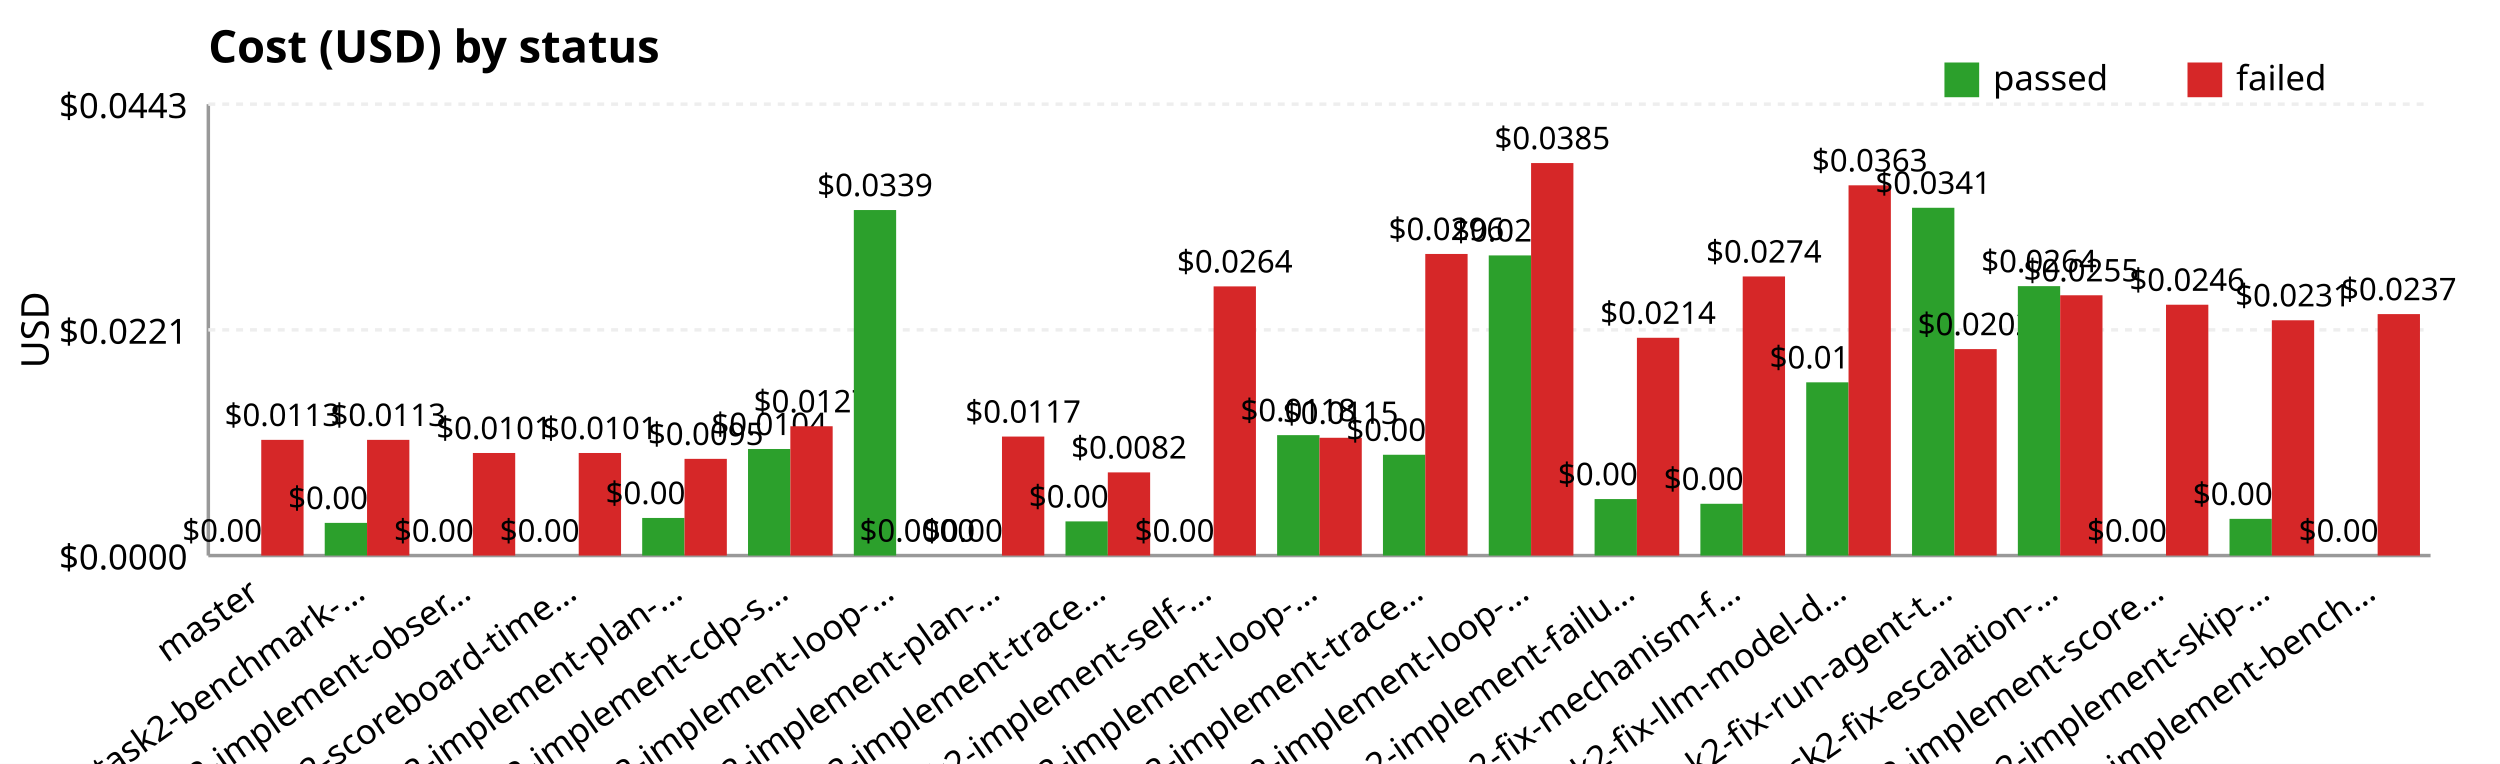
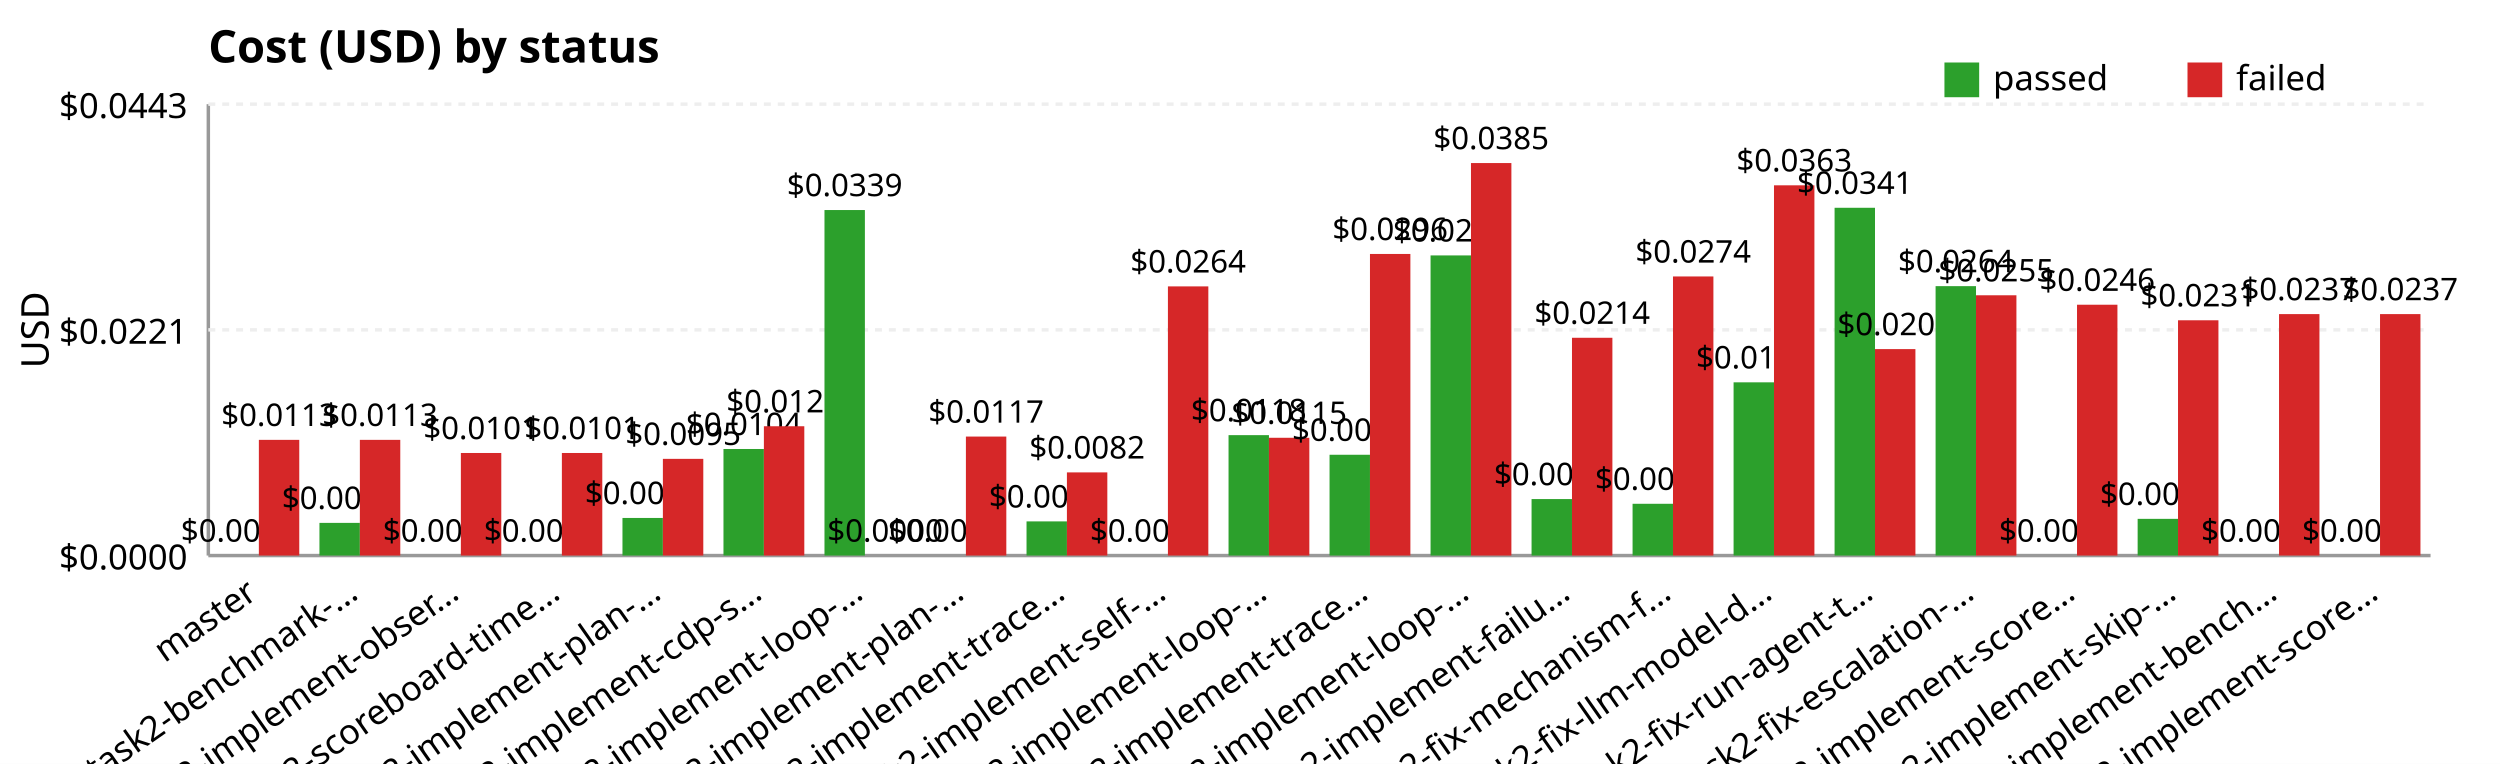
<svg xmlns="http://www.w3.org/2000/svg" viewBox="0 0 720 220" width="720" height="220" font-family="sans-serif">
  <rect width="100%" height="100%" fill="#fff" />
  <text x="60" y="18" font-size="13" font-weight="600">Cost (USD) by status</text>
  <line x1="60" y1="30" x2="60" y2="160" stroke="#999" />
  <line x1="60" y1="160" x2="700" y2="160" stroke="#999" />
  <text x="54" y="164.0" font-size="10" text-anchor="end" fill="#000">$0.0000</text>
  <text x="54" y="99.0" font-size="10" text-anchor="end" fill="#000">$0.0221</text>
  <line x1="60" y1="95.0" x2="700" y2="95.0" stroke="#eee" stroke-dasharray="2,2" />
  <text x="54" y="34.0" font-size="10" text-anchor="end" fill="#000">$0.0443</text>
  <line x1="60" y1="30.0" x2="700" y2="30.0" stroke="#eee" stroke-dasharray="2,2" />
  <text x="14" y="95.0" font-size="11" fill="#000" transform="rotate(-90 14 95.0)" text-anchor="middle">USD</text>
-   <rect x="63.05" y="160.00" width="12.19" height="0.00" fill="#2ca02c" />
-   <text x="69.14" y="156.00" font-size="9" text-anchor="middle" fill="#000">$0.0000</text>
-   <rect x="75.24" y="126.68" width="12.19" height="33.32" fill="#d62728" />
-   <text x="81.33" y="122.68" font-size="9" text-anchor="middle" fill="#000">$0.0113</text>
-   <text x="75.24" y="172" font-size="10" fill="#000" text-anchor="end" transform="rotate(-35 75.24 172)">master</text>
-   <rect x="93.52" y="150.59" width="12.19" height="9.41" fill="#2ca02c" />
-   <text x="99.62" y="146.59" font-size="9" text-anchor="middle" fill="#000">$0.0032</text>
-   <rect x="105.71" y="126.68" width="12.19" height="33.32" fill="#d62728" />
-   <text x="111.81" y="122.68" font-size="9" text-anchor="middle" fill="#000">$0.0113</text>
-   <text x="105.71" y="172" font-size="10" fill="#000" text-anchor="end" transform="rotate(-35 105.71 172)">feat-task2-benchmark-…</text>
-   <rect x="124.00" y="160.00" width="12.19" height="0.00" fill="#2ca02c" />
-   <text x="130.10" y="156.00" font-size="9" text-anchor="middle" fill="#000">$0.0000</text>
-   <rect x="136.19" y="130.46" width="12.19" height="29.54" fill="#d62728" />
-   <text x="142.29" y="126.46" font-size="9" text-anchor="middle" fill="#000">$0.0101</text>
-   <text x="136.19" y="172" font-size="10" fill="#000" text-anchor="end" transform="rotate(-35 136.19 172)">task2-implement-obser…</text>
-   <rect x="154.48" y="160.00" width="12.19" height="0.00" fill="#2ca02c" />
-   <text x="160.57" y="156.00" font-size="9" text-anchor="middle" fill="#000">$0.0000</text>
-   <rect x="166.67" y="130.46" width="12.19" height="29.54" fill="#d62728" />
-   <text x="172.76" y="126.46" font-size="9" text-anchor="middle" fill="#000">$0.0101</text>
-   <text x="166.67" y="172" font-size="10" fill="#000" text-anchor="end" transform="rotate(-35 166.67 172)">task2-scoreboard-time…</text>
-   <rect x="184.95" y="149.17" width="12.19" height="10.83" fill="#2ca02c" />
-   <text x="191.05" y="145.17" font-size="9" text-anchor="middle" fill="#000">$0.0037</text>
-   <rect x="197.14" y="132.15" width="12.19" height="27.85" fill="#d62728" />
-   <text x="203.24" y="128.15" font-size="9" text-anchor="middle" fill="#000">$0.0095</text>
-   <text x="197.14" y="172" font-size="10" fill="#000" text-anchor="end" transform="rotate(-35 197.14 172)">task2-implement-plan-…</text>
-   <rect x="215.43" y="129.31" width="12.19" height="30.69" fill="#2ca02c" />
-   <text x="221.52" y="125.31" font-size="9" text-anchor="middle" fill="#000">$0.0104</text>
-   <rect x="227.62" y="122.76" width="12.19" height="37.24" fill="#d62728" />
-   <text x="233.71" y="118.76" font-size="9" text-anchor="middle" fill="#000">$0.0127</text>
-   <text x="227.62" y="172" font-size="10" fill="#000" text-anchor="end" transform="rotate(-35 227.62 172)">task2-implement-cdp-s…</text>
-   <rect x="245.90" y="60.49" width="12.19" height="99.51" fill="#2ca02c" />
-   <text x="252.00" y="56.49" font-size="9" text-anchor="middle" fill="#000">$0.0339</text>
-   <rect x="258.10" y="160.00" width="12.19" height="0.00" fill="#d62728" />
-   <text x="264.19" y="156.00" font-size="9" text-anchor="middle" fill="#000">$0.0000</text>
-   <text x="258.10" y="172" font-size="10" fill="#000" text-anchor="end" transform="rotate(-35 258.10 172)">task2-implement-loop-…</text>
-   <rect x="276.38" y="160.00" width="12.19" height="0.00" fill="#2ca02c" />
-   <text x="282.48" y="156.00" font-size="9" text-anchor="middle" fill="#000">$0.0000</text>
-   <rect x="288.57" y="125.73" width="12.19" height="34.27" fill="#d62728" />
-   <text x="294.67" y="121.73" font-size="9" text-anchor="middle" fill="#000">$0.0117</text>
-   <text x="288.57" y="172" font-size="10" fill="#000" text-anchor="end" transform="rotate(-35 288.57 172)">task2-implement-plan-…</text>
-   <rect x="306.86" y="150.16" width="12.19" height="9.84" fill="#2ca02c" />
-   <text x="312.95" y="146.16" font-size="9" text-anchor="middle" fill="#000">$0.0033</text>
-   <rect x="319.05" y="136.05" width="12.19" height="23.95" fill="#d62728" />
-   <text x="325.14" y="132.05" font-size="9" text-anchor="middle" fill="#000">$0.0082</text>
-   <text x="319.05" y="172" font-size="10" fill="#000" text-anchor="end" transform="rotate(-35 319.05 172)">task2-implement-trace…</text>
-   <rect x="337.33" y="160.00" width="12.19" height="0.00" fill="#2ca02c" />
-   <text x="343.43" y="156.00" font-size="9" text-anchor="middle" fill="#000">$0.0000</text>
-   <rect x="349.52" y="82.48" width="12.19" height="77.52" fill="#d62728" />
-   <text x="355.62" y="78.48" font-size="9" text-anchor="middle" fill="#000">$0.0264</text>
-   <text x="349.52" y="172" font-size="10" fill="#000" text-anchor="end" transform="rotate(-35 349.52 172)">task2-implement-self-…</text>
-   <rect x="367.81" y="125.32" width="12.19" height="34.68" fill="#2ca02c" />
-   <text x="373.90" y="121.32" font-size="9" text-anchor="middle" fill="#000">$0.0118</text>
-   <rect x="380.00" y="126.08" width="12.19" height="33.92" fill="#d62728" />
-   <text x="386.10" y="122.08" font-size="9" text-anchor="middle" fill="#000">$0.0115</text>
-   <text x="380.00" y="172" font-size="10" fill="#000" text-anchor="end" transform="rotate(-35 380.00 172)">task2-implement-loop-…</text>
-   <rect x="398.29" y="130.97" width="12.19" height="29.03" fill="#2ca02c" />
-   <text x="404.38" y="126.97" font-size="9" text-anchor="middle" fill="#000">$0.0099</text>
-   <rect x="410.48" y="73.14" width="12.19" height="86.86" fill="#d62728" />
-   <text x="416.57" y="69.14" font-size="9" text-anchor="middle" fill="#000">$0.0296</text>
-   <text x="410.48" y="172" font-size="10" fill="#000" text-anchor="end" transform="rotate(-35 410.48 172)">task2-implement-trace…</text>
-   <rect x="428.76" y="73.56" width="12.19" height="86.44" fill="#2ca02c" />
-   <text x="434.86" y="69.56" font-size="9" text-anchor="middle" fill="#000">$0.0294</text>
-   <rect x="440.95" y="46.96" width="12.19" height="113.04" fill="#d62728" />
-   <text x="447.05" y="42.96" font-size="9" text-anchor="middle" fill="#000">$0.0385</text>
-   <text x="440.95" y="172" font-size="10" fill="#000" text-anchor="end" transform="rotate(-35 440.95 172)">task2-implement-loop-…</text>
-   <rect x="459.24" y="143.73" width="12.19" height="16.27" fill="#2ca02c" />
-   <text x="465.33" y="139.73" font-size="9" text-anchor="middle" fill="#000">$0.0055</text>
-   <rect x="471.43" y="97.28" width="12.19" height="62.72" fill="#d62728" />
-   <text x="477.52" y="93.28" font-size="9" text-anchor="middle" fill="#000">$0.0214</text>
-   <text x="471.43" y="172" font-size="10" fill="#000" text-anchor="end" transform="rotate(-35 471.43 172)">task2-implement-failu…</text>
-   <rect x="489.71" y="145.09" width="12.19" height="14.91" fill="#2ca02c" />
-   <text x="495.81" y="141.09" font-size="9" text-anchor="middle" fill="#000">$0.0051</text>
-   <rect x="501.90" y="79.62" width="12.19" height="80.38" fill="#d62728" />
-   <text x="508.00" y="75.62" font-size="9" text-anchor="middle" fill="#000">$0.0274</text>
-   <text x="501.90" y="172" font-size="10" fill="#000" text-anchor="end" transform="rotate(-35 501.90 172)">task2-fix-mechanism-f…</text>
-   <rect x="520.19" y="110.11" width="12.19" height="49.89" fill="#2ca02c" />
-   <text x="526.29" y="106.11" font-size="9" text-anchor="middle" fill="#000">$0.0170</text>
-   <rect x="532.38" y="53.37" width="12.19" height="106.63" fill="#d62728" />
-   <text x="538.48" y="49.37" font-size="9" text-anchor="middle" fill="#000">$0.0363</text>
-   <text x="532.38" y="172" font-size="10" fill="#000" text-anchor="end" transform="rotate(-35 532.38 172)">task2-fix-llm-model-d…</text>
-   <rect x="550.67" y="59.84" width="12.19" height="100.16" fill="#2ca02c" />
-   <text x="556.76" y="55.84" font-size="9" text-anchor="middle" fill="#000">$0.0341</text>
-   <rect x="562.86" y="100.54" width="12.19" height="59.46" fill="#d62728" />
-   <text x="568.95" y="96.54" font-size="9" text-anchor="middle" fill="#000">$0.0202</text>
-   <text x="562.86" y="172" font-size="10" fill="#000" text-anchor="end" transform="rotate(-35 562.86 172)">task2-fix-run-agent-t…</text>
-   <rect x="581.14" y="82.41" width="12.19" height="77.59" fill="#2ca02c" />
-   <text x="587.24" y="78.41" font-size="9" text-anchor="middle" fill="#000">$0.0264</text>
-   <rect x="593.33" y="85.04" width="12.19" height="74.96" fill="#d62728" />
-   <text x="599.43" y="81.04" font-size="9" text-anchor="middle" fill="#000">$0.0255</text>
-   <text x="593.33" y="172" font-size="10" fill="#000" text-anchor="end" transform="rotate(-35 593.33 172)">task2-fix-escalation-…</text>
-   <rect x="611.62" y="160.00" width="12.19" height="0.00" fill="#2ca02c" />
-   <text x="617.71" y="156.00" font-size="9" text-anchor="middle" fill="#000">$0.0000</text>
-   <rect x="623.81" y="87.76" width="12.19" height="72.24" fill="#d62728" />
-   <text x="629.90" y="83.76" font-size="9" text-anchor="middle" fill="#000">$0.0246</text>
-   <text x="623.81" y="172" font-size="10" fill="#000" text-anchor="end" transform="rotate(-35 623.81 172)">task2-implement-score…</text>
-   <rect x="642.10" y="149.43" width="12.19" height="10.57" fill="#2ca02c" />
-   <text x="648.19" y="145.43" font-size="9" text-anchor="middle" fill="#000">$0.0036</text>
-   <rect x="654.29" y="92.24" width="12.19" height="67.76" fill="#d62728" />
-   <text x="660.38" y="88.24" font-size="9" text-anchor="middle" fill="#000">$0.0231</text>
-   <text x="654.29" y="172" font-size="10" fill="#000" text-anchor="end" transform="rotate(-35 654.29 172)">task2-implement-skip-…</text>
-   <rect x="672.57" y="160.00" width="12.19" height="0.00" fill="#2ca02c" />
-   <text x="678.67" y="156.00" font-size="9" text-anchor="middle" fill="#000">$0.0000</text>
-   <rect x="684.76" y="90.46" width="12.19" height="69.54" fill="#d62728" />
-   <text x="690.86" y="86.46" font-size="9" text-anchor="middle" fill="#000">$0.0237</text>
-   <text x="684.76" y="172" font-size="10" fill="#000" text-anchor="end" transform="rotate(-35 684.76 172)">task2-implement-bench…</text>
+   <rect x="62.91" y="160.00" width="11.64" height="0.00" fill="#2ca02c" />
+   <text x="68.73" y="156.00" font-size="9" text-anchor="middle" fill="#000">$0.0000</text>
+   <rect x="74.55" y="126.68" width="11.64" height="33.32" fill="#d62728" />
+   <text x="80.36" y="122.68" font-size="9" text-anchor="middle" fill="#000">$0.0113</text>
+   <text x="74.55" y="172" font-size="10" fill="#000" text-anchor="end" transform="rotate(-35 74.55 172)">master</text>
+   <rect x="92.00" y="150.59" width="11.64" height="9.41" fill="#2ca02c" />
+   <text x="97.82" y="146.59" font-size="9" text-anchor="middle" fill="#000">$0.0032</text>
+   <rect x="103.64" y="126.68" width="11.64" height="33.32" fill="#d62728" />
+   <text x="109.45" y="122.68" font-size="9" text-anchor="middle" fill="#000">$0.0113</text>
+   <text x="103.64" y="172" font-size="10" fill="#000" text-anchor="end" transform="rotate(-35 103.64 172)">feat-task2-benchmark-…</text>
+   <rect x="121.09" y="160.00" width="11.64" height="0.00" fill="#2ca02c" />
+   <text x="126.91" y="156.00" font-size="9" text-anchor="middle" fill="#000">$0.0000</text>
+   <rect x="132.73" y="130.46" width="11.64" height="29.54" fill="#d62728" />
+   <text x="138.55" y="126.46" font-size="9" text-anchor="middle" fill="#000">$0.0101</text>
+   <text x="132.73" y="172" font-size="10" fill="#000" text-anchor="end" transform="rotate(-35 132.73 172)">task2-implement-obser…</text>
+   <rect x="150.18" y="160.00" width="11.64" height="0.00" fill="#2ca02c" />
+   <text x="156.00" y="156.00" font-size="9" text-anchor="middle" fill="#000">$0.0000</text>
+   <rect x="161.82" y="130.46" width="11.64" height="29.54" fill="#d62728" />
+   <text x="167.64" y="126.46" font-size="9" text-anchor="middle" fill="#000">$0.0101</text>
+   <text x="161.82" y="172" font-size="10" fill="#000" text-anchor="end" transform="rotate(-35 161.82 172)">task2-scoreboard-time…</text>
+   <rect x="179.27" y="149.17" width="11.64" height="10.83" fill="#2ca02c" />
+   <text x="185.09" y="145.17" font-size="9" text-anchor="middle" fill="#000">$0.0037</text>
+   <rect x="190.91" y="132.15" width="11.64" height="27.85" fill="#d62728" />
+   <text x="196.73" y="128.15" font-size="9" text-anchor="middle" fill="#000">$0.0095</text>
+   <text x="190.91" y="172" font-size="10" fill="#000" text-anchor="end" transform="rotate(-35 190.91 172)">task2-implement-plan-…</text>
+   <rect x="208.36" y="129.31" width="11.64" height="30.69" fill="#2ca02c" />
+   <text x="214.18" y="125.31" font-size="9" text-anchor="middle" fill="#000">$0.0104</text>
+   <rect x="220.00" y="122.76" width="11.64" height="37.24" fill="#d62728" />
+   <text x="225.82" y="118.76" font-size="9" text-anchor="middle" fill="#000">$0.0127</text>
+   <text x="220.00" y="172" font-size="10" fill="#000" text-anchor="end" transform="rotate(-35 220.00 172)">task2-implement-cdp-s…</text>
+   <rect x="237.45" y="60.49" width="11.64" height="99.51" fill="#2ca02c" />
+   <text x="243.27" y="56.49" font-size="9" text-anchor="middle" fill="#000">$0.0339</text>
+   <rect x="249.09" y="160.00" width="11.64" height="0.00" fill="#d62728" />
+   <text x="254.91" y="156.00" font-size="9" text-anchor="middle" fill="#000">$0.0000</text>
+   <text x="249.09" y="172" font-size="10" fill="#000" text-anchor="end" transform="rotate(-35 249.09 172)">task2-implement-loop-…</text>
+   <rect x="266.55" y="160.00" width="11.64" height="0.00" fill="#2ca02c" />
+   <text x="272.36" y="156.00" font-size="9" text-anchor="middle" fill="#000">$0.0000</text>
+   <rect x="278.18" y="125.73" width="11.64" height="34.27" fill="#d62728" />
+   <text x="284.00" y="121.73" font-size="9" text-anchor="middle" fill="#000">$0.0117</text>
+   <text x="278.18" y="172" font-size="10" fill="#000" text-anchor="end" transform="rotate(-35 278.18 172)">task2-implement-plan-…</text>
+   <rect x="295.64" y="150.16" width="11.64" height="9.84" fill="#2ca02c" />
+   <text x="301.45" y="146.16" font-size="9" text-anchor="middle" fill="#000">$0.0033</text>
+   <rect x="307.27" y="136.05" width="11.64" height="23.95" fill="#d62728" />
+   <text x="313.09" y="132.05" font-size="9" text-anchor="middle" fill="#000">$0.0082</text>
+   <text x="307.27" y="172" font-size="10" fill="#000" text-anchor="end" transform="rotate(-35 307.27 172)">task2-implement-trace…</text>
+   <rect x="324.73" y="160.00" width="11.64" height="0.00" fill="#2ca02c" />
+   <text x="330.55" y="156.00" font-size="9" text-anchor="middle" fill="#000">$0.0000</text>
+   <rect x="336.36" y="82.48" width="11.64" height="77.52" fill="#d62728" />
+   <text x="342.18" y="78.48" font-size="9" text-anchor="middle" fill="#000">$0.0264</text>
+   <text x="336.36" y="172" font-size="10" fill="#000" text-anchor="end" transform="rotate(-35 336.36 172)">task2-implement-self-…</text>
+   <rect x="353.82" y="125.32" width="11.64" height="34.68" fill="#2ca02c" />
+   <text x="359.64" y="121.32" font-size="9" text-anchor="middle" fill="#000">$0.0118</text>
+   <rect x="365.45" y="126.08" width="11.64" height="33.92" fill="#d62728" />
+   <text x="371.27" y="122.08" font-size="9" text-anchor="middle" fill="#000">$0.0115</text>
+   <text x="365.45" y="172" font-size="10" fill="#000" text-anchor="end" transform="rotate(-35 365.45 172)">task2-implement-loop-…</text>
+   <rect x="382.91" y="130.97" width="11.64" height="29.03" fill="#2ca02c" />
+   <text x="388.73" y="126.97" font-size="9" text-anchor="middle" fill="#000">$0.0099</text>
+   <rect x="394.55" y="73.14" width="11.64" height="86.86" fill="#d62728" />
+   <text x="400.36" y="69.14" font-size="9" text-anchor="middle" fill="#000">$0.0296</text>
+   <text x="394.55" y="172" font-size="10" fill="#000" text-anchor="end" transform="rotate(-35 394.55 172)">task2-implement-trace…</text>
+   <rect x="412.00" y="73.56" width="11.64" height="86.44" fill="#2ca02c" />
+   <text x="417.82" y="69.56" font-size="9" text-anchor="middle" fill="#000">$0.0294</text>
+   <rect x="423.64" y="46.96" width="11.64" height="113.04" fill="#d62728" />
+   <text x="429.45" y="42.96" font-size="9" text-anchor="middle" fill="#000">$0.0385</text>
+   <text x="423.64" y="172" font-size="10" fill="#000" text-anchor="end" transform="rotate(-35 423.64 172)">task2-implement-loop-…</text>
+   <rect x="441.09" y="143.73" width="11.64" height="16.27" fill="#2ca02c" />
+   <text x="446.91" y="139.73" font-size="9" text-anchor="middle" fill="#000">$0.0055</text>
+   <rect x="452.73" y="97.28" width="11.64" height="62.72" fill="#d62728" />
+   <text x="458.55" y="93.28" font-size="9" text-anchor="middle" fill="#000">$0.0214</text>
+   <text x="452.73" y="172" font-size="10" fill="#000" text-anchor="end" transform="rotate(-35 452.73 172)">task2-implement-failu…</text>
+   <rect x="470.18" y="145.09" width="11.64" height="14.91" fill="#2ca02c" />
+   <text x="476.00" y="141.09" font-size="9" text-anchor="middle" fill="#000">$0.0051</text>
+   <rect x="481.82" y="79.62" width="11.64" height="80.38" fill="#d62728" />
+   <text x="487.64" y="75.62" font-size="9" text-anchor="middle" fill="#000">$0.0274</text>
+   <text x="481.82" y="172" font-size="10" fill="#000" text-anchor="end" transform="rotate(-35 481.82 172)">task2-fix-mechanism-f…</text>
+   <rect x="499.27" y="110.11" width="11.64" height="49.89" fill="#2ca02c" />
+   <text x="505.09" y="106.11" font-size="9" text-anchor="middle" fill="#000">$0.0170</text>
+   <rect x="510.91" y="53.37" width="11.64" height="106.63" fill="#d62728" />
+   <text x="516.73" y="49.37" font-size="9" text-anchor="middle" fill="#000">$0.0363</text>
+   <text x="510.91" y="172" font-size="10" fill="#000" text-anchor="end" transform="rotate(-35 510.91 172)">task2-fix-llm-model-d…</text>
+   <rect x="528.36" y="59.84" width="11.64" height="100.16" fill="#2ca02c" />
+   <text x="534.18" y="55.84" font-size="9" text-anchor="middle" fill="#000">$0.0341</text>
+   <rect x="540.00" y="100.54" width="11.64" height="59.46" fill="#d62728" />
+   <text x="545.82" y="96.54" font-size="9" text-anchor="middle" fill="#000">$0.0202</text>
+   <text x="540.00" y="172" font-size="10" fill="#000" text-anchor="end" transform="rotate(-35 540.00 172)">task2-fix-run-agent-t…</text>
+   <rect x="557.45" y="82.41" width="11.64" height="77.59" fill="#2ca02c" />
+   <text x="563.27" y="78.41" font-size="9" text-anchor="middle" fill="#000">$0.0264</text>
+   <rect x="569.09" y="85.04" width="11.64" height="74.96" fill="#d62728" />
+   <text x="574.91" y="81.04" font-size="9" text-anchor="middle" fill="#000">$0.0255</text>
+   <text x="569.09" y="172" font-size="10" fill="#000" text-anchor="end" transform="rotate(-35 569.09 172)">task2-fix-escalation-…</text>
+   <rect x="586.55" y="160.00" width="11.64" height="0.00" fill="#2ca02c" />
+   <text x="592.36" y="156.00" font-size="9" text-anchor="middle" fill="#000">$0.0000</text>
+   <rect x="598.18" y="87.76" width="11.64" height="72.24" fill="#d62728" />
+   <text x="604.00" y="83.76" font-size="9" text-anchor="middle" fill="#000">$0.0246</text>
+   <text x="598.18" y="172" font-size="10" fill="#000" text-anchor="end" transform="rotate(-35 598.18 172)">task2-implement-score…</text>
+   <rect x="615.64" y="149.43" width="11.64" height="10.57" fill="#2ca02c" />
+   <text x="621.45" y="145.43" font-size="9" text-anchor="middle" fill="#000">$0.0036</text>
+   <rect x="627.27" y="92.24" width="11.64" height="67.76" fill="#d62728" />
+   <text x="633.09" y="88.24" font-size="9" text-anchor="middle" fill="#000">$0.0231</text>
+   <text x="627.27" y="172" font-size="10" fill="#000" text-anchor="end" transform="rotate(-35 627.27 172)">task2-implement-skip-…</text>
+   <rect x="644.73" y="160.00" width="11.64" height="0.00" fill="#2ca02c" />
+   <text x="650.55" y="156.00" font-size="9" text-anchor="middle" fill="#000">$0.0000</text>
+   <rect x="656.36" y="90.46" width="11.64" height="69.54" fill="#d62728" />
+   <text x="662.18" y="86.46" font-size="9" text-anchor="middle" fill="#000">$0.0237</text>
+   <text x="656.36" y="172" font-size="10" fill="#000" text-anchor="end" transform="rotate(-35 656.36 172)">task2-implement-bench…</text>
+   <rect x="673.82" y="160.00" width="11.64" height="0.00" fill="#2ca02c" />
+   <text x="679.64" y="156.00" font-size="9" text-anchor="middle" fill="#000">$0.0000</text>
+   <rect x="685.45" y="90.46" width="11.64" height="69.54" fill="#d62728" />
+   <text x="691.27" y="86.46" font-size="9" text-anchor="middle" fill="#000">$0.0237</text>
+   <text x="685.45" y="172" font-size="10" fill="#000" text-anchor="end" transform="rotate(-35 685.45 172)">task2-implement-score…</text>
  <rect x="560" y="18" width="10" height="10" fill="#2ca02c" />
  <text x="574" y="26" font-size="10" fill="#000">passed</text>
  <rect x="630" y="18" width="10" height="10" fill="#d62728" />
  <text x="644" y="26" font-size="10" fill="#000">failed</text>
</svg>
